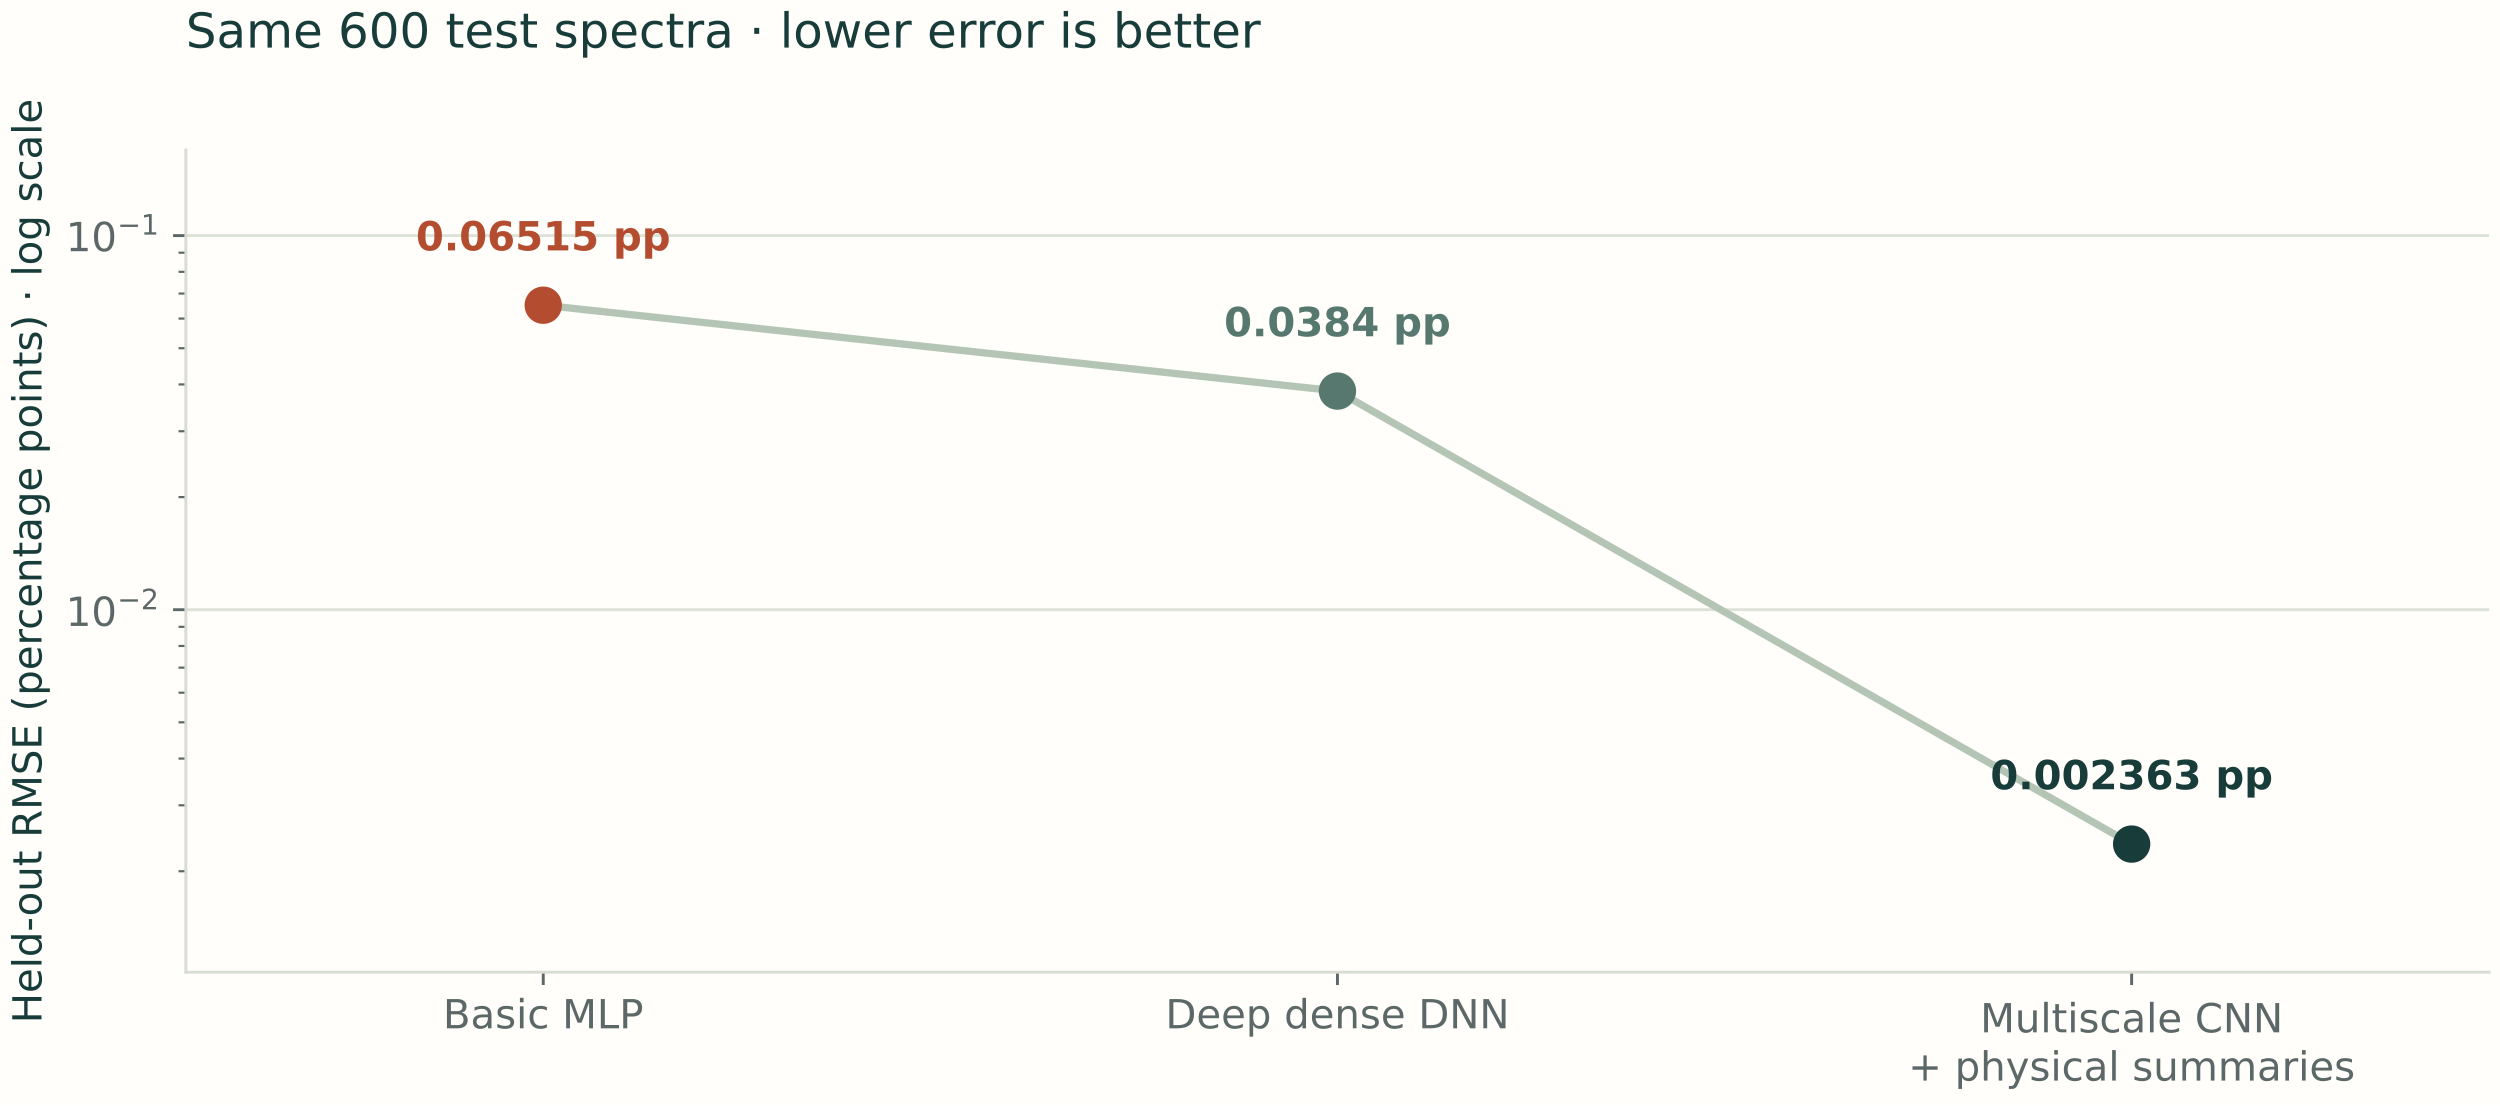
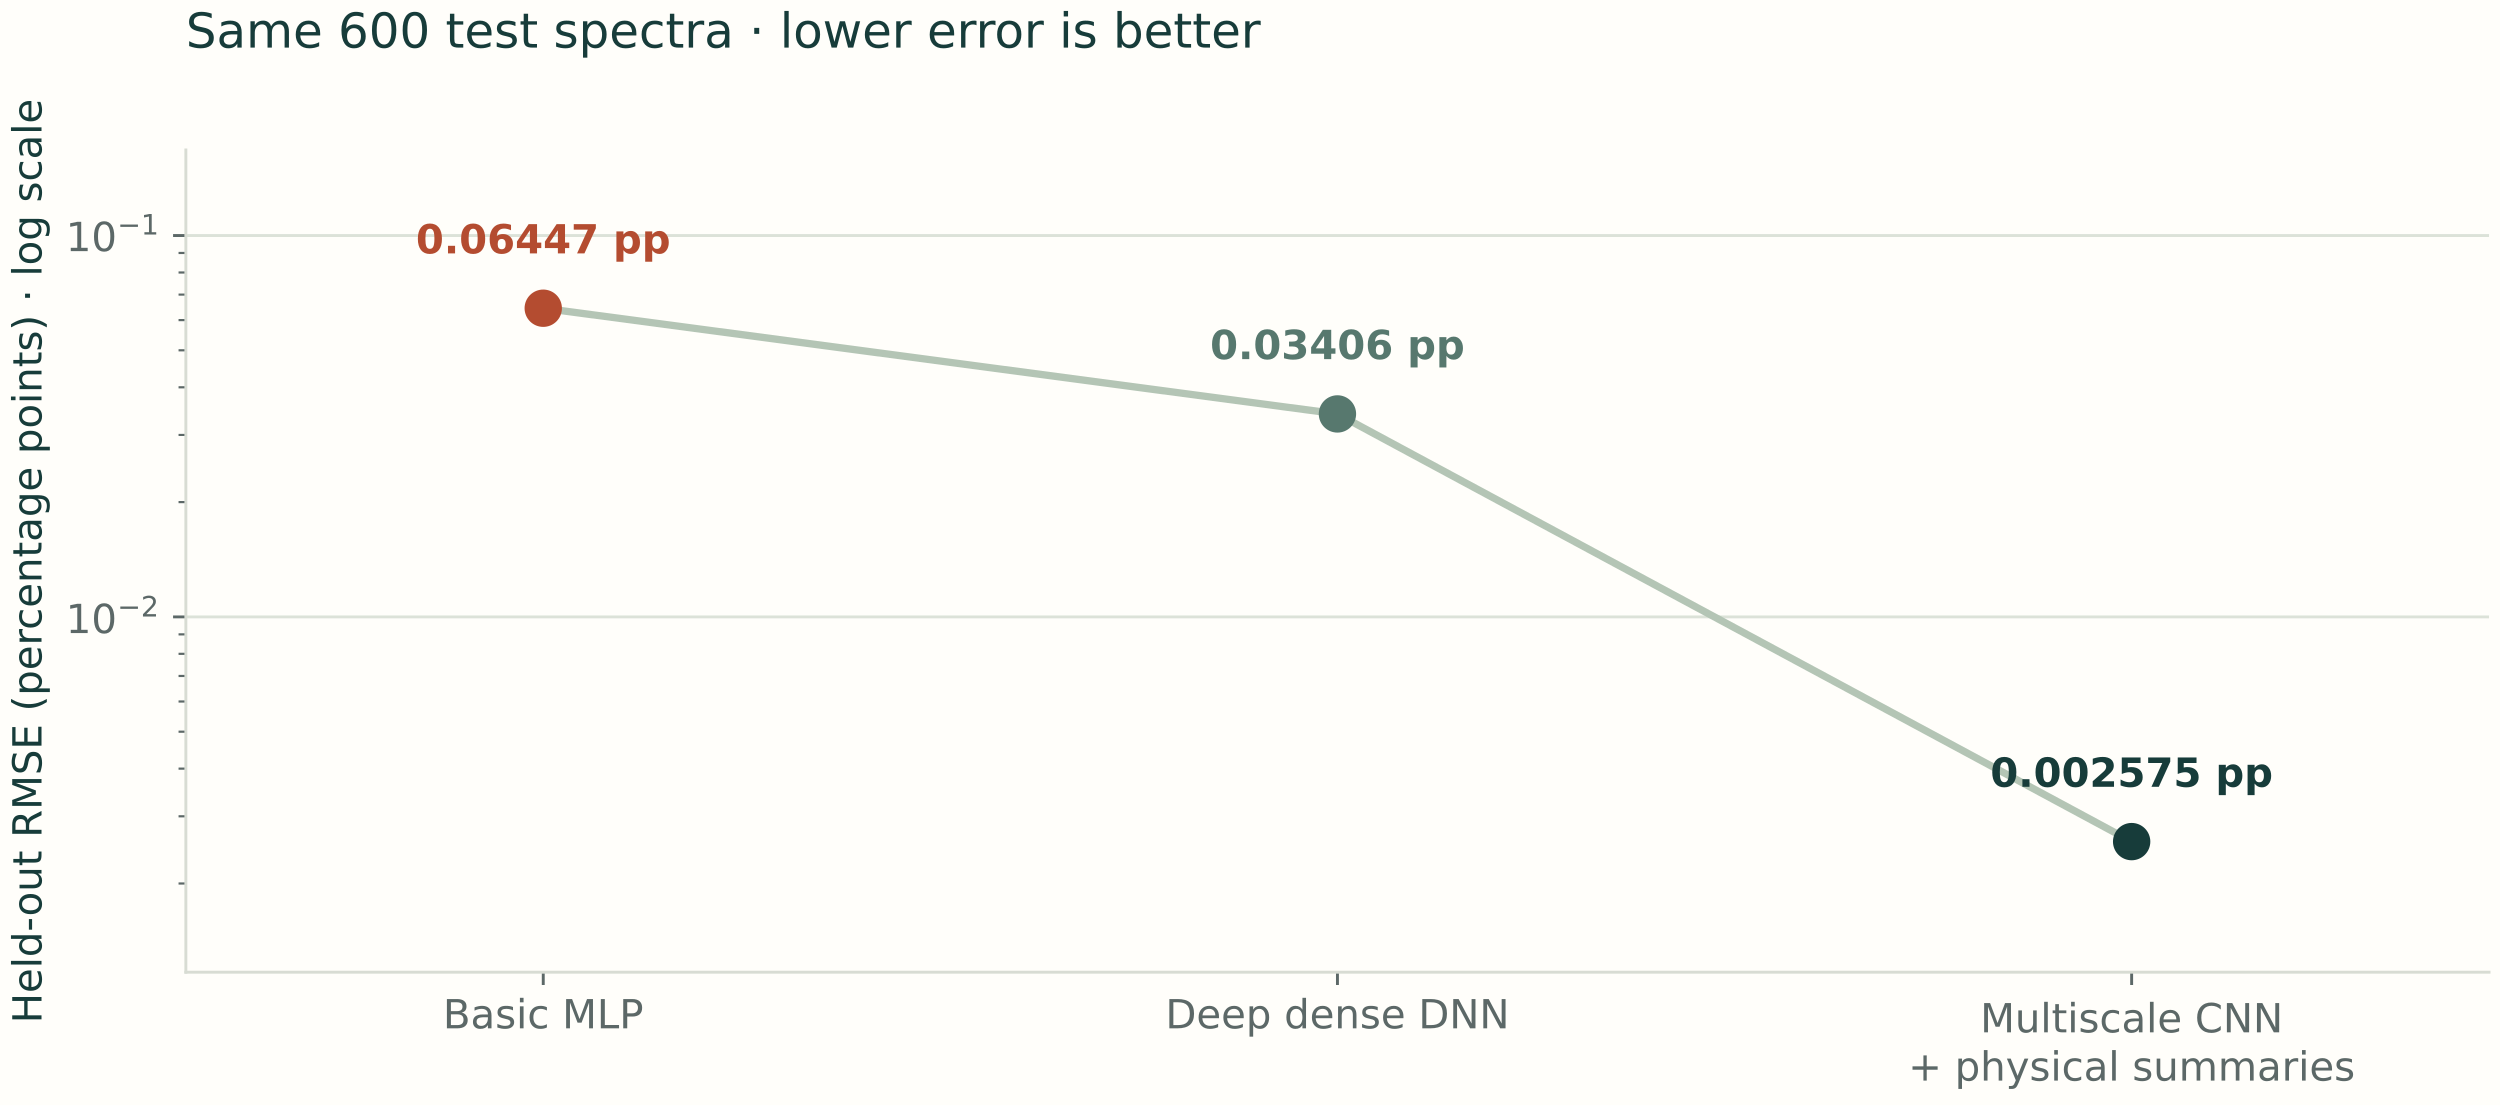
<svg xmlns="http://www.w3.org/2000/svg" xmlns:xlink="http://www.w3.org/1999/xlink" width="684pt" height="302.4pt" viewBox="0 0 684 302.4" version="1.1">
  <defs>
    <style type="text/css">*{stroke-linejoin: round; stroke-linecap: butt}</style>
  </defs>
  <g id="figure_1">
    <g id="patch_1">
      <path d="M 0 302.4 L 684 302.4 L 684 0 L 0 0 z " style="fill: #fffefa" />
    </g>
    <g id="axes_1">
      <g id="patch_2">
        <path d="M 50.851 265.994 L 681 265.994 L 681 41.03 L 50.851 41.03 z " style="fill: #fffefa" />
      </g>
      <g id="matplotlib.axis_1">
        <g id="xtick_1">
          <g id="line2d_1">
            <defs>
-               <path id="m002be615a4" d="M 0 0 L 0 3.5 " style="stroke: #5c6867; stroke-width: 0.8" />
+               <path id="me71edd55fc" d="M 0 0 L 0 3.5 " style="stroke: #5c6867; stroke-width: 0.8" />
            </defs>
            <g>
-               <use xlink:href="#m002be615a4" x="148.633" y="265.994" style="fill: #5c6867; stroke: #5c6867; stroke-width: 0.8" />
+               <use xlink:href="#me71edd55fc" x="148.633" y="265.994" style="fill: #5c6867; stroke: #5c6867; stroke-width: 0.8" />
            </g>
          </g>
          <g id="text_1">
            <text style="font-size: 11px; font-family: 'DejaVu Sans'; text-anchor: middle; fill: #5c6867" x="148.633" y="281.352" transform="rotate(-0 148.6328 281.352)">Basic MLP</text>
          </g>
        </g>
        <g id="xtick_2">
          <g id="line2d_2">
            <g>
-               <use xlink:href="#m002be615a4" x="365.925" y="265.994" style="fill: #5c6867; stroke: #5c6867; stroke-width: 0.8" />
+               <use xlink:href="#me71edd55fc" x="365.925" y="265.994" style="fill: #5c6867; stroke: #5c6867; stroke-width: 0.8" />
            </g>
          </g>
          <g id="text_2">
            <text style="font-size: 11px; font-family: 'DejaVu Sans'; text-anchor: middle; fill: #5c6867" x="365.925" y="281.352" transform="rotate(-0 365.9254 281.352)">Deep dense DNN</text>
          </g>
        </g>
        <g id="xtick_3">
          <g id="line2d_3">
            <g>
-               <use xlink:href="#m002be615a4" x="583.218" y="265.994" style="fill: #5c6867; stroke: #5c6867; stroke-width: 0.8" />
+               <use xlink:href="#me71edd55fc" x="583.218" y="265.994" style="fill: #5c6867; stroke: #5c6867; stroke-width: 0.8" />
            </g>
          </g>
          <g id="text_3">
            <text style="font-size: 11px; font-family: 'DejaVu Sans'; fill: #5c6867" transform="translate(541.785 282.4531)">Multiscale CNN</text>
            <text style="font-size: 11px; font-family: 'DejaVu Sans'; fill: #5c6867" transform="translate(522.0907 295.6561)">+ physical summaries</text>
          </g>
        </g>
      </g>
      <g id="matplotlib.axis_2">
        <g id="ytick_1">
          <g id="line2d_4">
-             <path d="M 50.851 166.815 L 681 166.815 " clip-path="url(#p47b7f64cb2)" style="fill: none; stroke: #dce2d8; stroke-width: 0.8; stroke-linecap: square" />
+             <path d="M 50.851 168.784 L 681 168.784 " clip-path="url(#paa88d5b1dd)" style="fill: none; stroke: #dce2d8; stroke-width: 0.8; stroke-linecap: square" />
          </g>
          <g id="line2d_5">
            <defs>
-               <path id="m2e61a378fe" d="M 0 0 L -3.5 0 " style="stroke: #5c6867; stroke-width: 0.8" />
+               <path id="mb8af222849" d="M 0 0 L -3.5 0 " style="stroke: #5c6867; stroke-width: 0.8" />
            </defs>
            <g>
-               <use xlink:href="#m2e61a378fe" x="50.851" y="166.815" style="fill: #5c6867; stroke: #5c6867; stroke-width: 0.8" />
+               <use xlink:href="#mb8af222849" x="50.851" y="168.784" style="fill: #5c6867; stroke: #5c6867; stroke-width: 0.8" />
            </g>
          </g>
          <g id="text_4">
-             <g style="fill: #5c6867" transform="translate(18.0011 171.985)">
+             <g style="fill: #5c6867" transform="translate(18.0011 173.9535)">
              <text>
                <tspan x="0" y="-0.737" style="font-size: 11px; font-family: 'DejaVu Sans'; fill: #5c6867">1</tspan>
                <tspan x="6.999" y="-0.737" style="font-size: 11px; font-family: 'DejaVu Sans'; fill: #5c6867">0</tspan>
                <tspan x="14.102" y="-5.28" style="font-size: 7.7px; font-family: 'DejaVu Sans'; fill: #5c6867">−</tspan>
                <tspan x="20.554" y="-5.28" style="font-size: 7.7px; font-family: 'DejaVu Sans'; fill: #5c6867">2</tspan>
              </text>
            </g>
          </g>
        </g>
        <g id="ytick_2">
          <g id="line2d_6">
-             <path d="M 50.851 64.456 L 681 64.456 " clip-path="url(#p47b7f64cb2)" style="fill: none; stroke: #dce2d8; stroke-width: 0.8; stroke-linecap: square" />
+             <path d="M 50.851 64.439 L 681 64.439 " clip-path="url(#paa88d5b1dd)" style="fill: none; stroke: #dce2d8; stroke-width: 0.8; stroke-linecap: square" />
          </g>
          <g id="line2d_7">
            <g>
-               <use xlink:href="#m2e61a378fe" x="50.851" y="64.456" style="fill: #5c6867; stroke: #5c6867; stroke-width: 0.8" />
+               <use xlink:href="#mb8af222849" x="50.851" y="64.439" style="fill: #5c6867; stroke: #5c6867; stroke-width: 0.8" />
            </g>
          </g>
          <g id="text_5">
-             <g style="fill: #5c6867" transform="translate(18.0011 69.57061)">
+             <g style="fill: #5c6867" transform="translate(18.0011 69.55355)">
              <text>
                <tspan x="0" y="-0.846" style="font-size: 11px; font-family: 'DejaVu Sans'; fill: #5c6867">1</tspan>
                <tspan x="6.999" y="-0.846" style="font-size: 11px; font-family: 'DejaVu Sans'; fill: #5c6867">0</tspan>
                <tspan x="14.102" y="-5.389" style="font-size: 7.7px; font-family: 'DejaVu Sans'; fill: #5c6867">−</tspan>
                <tspan x="20.554" y="-5.389" style="font-size: 7.7px; font-family: 'DejaVu Sans'; fill: #5c6867">1</tspan>
              </text>
            </g>
          </g>
        </g>
        <g id="ytick_3">
          <g id="line2d_8">
            <defs>
-               <path id="m83bf3b7e4f" d="M 0 0 L -2 0 " style="stroke: #5c6867; stroke-width: 0.6" />
+               <path id="mb58bc85946" d="M 0 0 L -2 0 " style="stroke: #5c6867; stroke-width: 0.6" />
            </defs>
            <g>
-               <use xlink:href="#m83bf3b7e4f" x="50.851" y="238.361" style="fill: #5c6867; stroke: #5c6867; stroke-width: 0.6" />
+               <use xlink:href="#mb58bc85946" x="50.851" y="241.718" style="fill: #5c6867; stroke: #5c6867; stroke-width: 0.6" />
            </g>
          </g>
        </g>
        <g id="ytick_4">
          <g id="line2d_9">
            <g>
-               <use xlink:href="#m83bf3b7e4f" x="50.851" y="220.337" style="fill: #5c6867; stroke: #5c6867; stroke-width: 0.6" />
+               <use xlink:href="#mb58bc85946" x="50.851" y="223.343" style="fill: #5c6867; stroke: #5c6867; stroke-width: 0.6" />
            </g>
          </g>
        </g>
        <g id="ytick_5">
          <g id="line2d_10">
            <g>
-               <use xlink:href="#m83bf3b7e4f" x="50.851" y="207.548" style="fill: #5c6867; stroke: #5c6867; stroke-width: 0.6" />
+               <use xlink:href="#mb58bc85946" x="50.851" y="210.307" style="fill: #5c6867; stroke: #5c6867; stroke-width: 0.6" />
            </g>
          </g>
        </g>
        <g id="ytick_6">
          <g id="line2d_11">
            <g>
-               <use xlink:href="#m83bf3b7e4f" x="50.851" y="197.628" style="fill: #5c6867; stroke: #5c6867; stroke-width: 0.6" />
+               <use xlink:href="#mb58bc85946" x="50.851" y="200.194" style="fill: #5c6867; stroke: #5c6867; stroke-width: 0.6" />
            </g>
          </g>
        </g>
        <g id="ytick_7">
          <g id="line2d_12">
            <g>
-               <use xlink:href="#m83bf3b7e4f" x="50.851" y="189.523" style="fill: #5c6867; stroke: #5c6867; stroke-width: 0.6" />
+               <use xlink:href="#mb58bc85946" x="50.851" y="191.932" style="fill: #5c6867; stroke: #5c6867; stroke-width: 0.6" />
            </g>
          </g>
        </g>
        <g id="ytick_8">
          <g id="line2d_13">
            <g>
-               <use xlink:href="#m83bf3b7e4f" x="50.851" y="182.671" style="fill: #5c6867; stroke: #5c6867; stroke-width: 0.6" />
+               <use xlink:href="#mb58bc85946" x="50.851" y="184.947" style="fill: #5c6867; stroke: #5c6867; stroke-width: 0.6" />
            </g>
          </g>
        </g>
        <g id="ytick_9">
          <g id="line2d_14">
            <g>
-               <use xlink:href="#m83bf3b7e4f" x="50.851" y="176.735" style="fill: #5c6867; stroke: #5c6867; stroke-width: 0.6" />
+               <use xlink:href="#mb58bc85946" x="50.851" y="178.896" style="fill: #5c6867; stroke: #5c6867; stroke-width: 0.6" />
            </g>
          </g>
        </g>
        <g id="ytick_10">
          <g id="line2d_15">
            <g>
-               <use xlink:href="#m83bf3b7e4f" x="50.851" y="171.499" style="fill: #5c6867; stroke: #5c6867; stroke-width: 0.6" />
+               <use xlink:href="#mb58bc85946" x="50.851" y="173.558" style="fill: #5c6867; stroke: #5c6867; stroke-width: 0.6" />
            </g>
          </g>
        </g>
        <g id="ytick_11">
          <g id="line2d_16">
            <g>
-               <use xlink:href="#m83bf3b7e4f" x="50.851" y="136.002" style="fill: #5c6867; stroke: #5c6867; stroke-width: 0.6" />
+               <use xlink:href="#mb58bc85946" x="50.851" y="137.373" style="fill: #5c6867; stroke: #5c6867; stroke-width: 0.6" />
            </g>
          </g>
        </g>
        <g id="ytick_12">
          <g id="line2d_17">
            <g>
-               <use xlink:href="#m83bf3b7e4f" x="50.851" y="117.977" style="fill: #5c6867; stroke: #5c6867; stroke-width: 0.6" />
+               <use xlink:href="#mb58bc85946" x="50.851" y="118.998" style="fill: #5c6867; stroke: #5c6867; stroke-width: 0.6" />
            </g>
          </g>
        </g>
        <g id="ytick_13">
          <g id="line2d_18">
            <g>
-               <use xlink:href="#m83bf3b7e4f" x="50.851" y="105.189" style="fill: #5c6867; stroke: #5c6867; stroke-width: 0.6" />
+               <use xlink:href="#mb58bc85946" x="50.851" y="105.962" style="fill: #5c6867; stroke: #5c6867; stroke-width: 0.6" />
            </g>
          </g>
        </g>
        <g id="ytick_14">
          <g id="line2d_19">
            <g>
-               <use xlink:href="#m83bf3b7e4f" x="50.851" y="95.269" style="fill: #5c6867; stroke: #5c6867; stroke-width: 0.6" />
+               <use xlink:href="#mb58bc85946" x="50.851" y="95.85" style="fill: #5c6867; stroke: #5c6867; stroke-width: 0.6" />
            </g>
          </g>
        </g>
        <g id="ytick_15">
          <g id="line2d_20">
            <g>
-               <use xlink:href="#m83bf3b7e4f" x="50.851" y="87.164" style="fill: #5c6867; stroke: #5c6867; stroke-width: 0.6" />
+               <use xlink:href="#mb58bc85946" x="50.851" y="87.587" style="fill: #5c6867; stroke: #5c6867; stroke-width: 0.6" />
            </g>
          </g>
        </g>
        <g id="ytick_16">
          <g id="line2d_21">
            <g>
-               <use xlink:href="#m83bf3b7e4f" x="50.851" y="80.311" style="fill: #5c6867; stroke: #5c6867; stroke-width: 0.6" />
+               <use xlink:href="#mb58bc85946" x="50.851" y="80.602" style="fill: #5c6867; stroke: #5c6867; stroke-width: 0.6" />
            </g>
          </g>
        </g>
        <g id="ytick_17">
          <g id="line2d_22">
            <g>
-               <use xlink:href="#m83bf3b7e4f" x="50.851" y="74.375" style="fill: #5c6867; stroke: #5c6867; stroke-width: 0.6" />
+               <use xlink:href="#mb58bc85946" x="50.851" y="74.551" style="fill: #5c6867; stroke: #5c6867; stroke-width: 0.6" />
            </g>
          </g>
        </g>
        <g id="ytick_18">
          <g id="line2d_23">
            <g>
-               <use xlink:href="#m83bf3b7e4f" x="50.851" y="69.139" style="fill: #5c6867; stroke: #5c6867; stroke-width: 0.6" />
+               <use xlink:href="#mb58bc85946" x="50.851" y="69.213" style="fill: #5c6867; stroke: #5c6867; stroke-width: 0.6" />
            </g>
          </g>
        </g>
        <g id="text_6">
          <text style="font-size: 11px; font-family: 'DejaVu Sans'; text-anchor: middle; fill: #173c3a" x="11.359" y="153.512" transform="rotate(-90 11.35852 153.512)">Held-out RMSE (percentage points) · log scale</text>
        </g>
      </g>
      <g id="line2d_24">
-         <path d="M 148.633 83.507 L 365.925 106.999 L 583.218 230.944 " clip-path="url(#p47b7f64cb2)" style="fill: none; stroke: #b4c5b5; stroke-width: 2; stroke-linecap: square" />
+         <path d="M 148.633 84.331 L 365.925 113.252 L 583.218 230.264 " clip-path="url(#paa88d5b1dd)" style="fill: none; stroke: #b4c5b5; stroke-width: 2; stroke-linecap: square" />
      </g>
      <g id="patch_3">
        <path d="M 50.851 265.994 L 50.851 41.03 " style="fill: none; stroke: #d8dcd3; stroke-width: 0.8; stroke-linejoin: miter; stroke-linecap: square" />
      </g>
      <g id="patch_4">
        <path d="M 50.851 265.994 L 681 265.994 " style="fill: none; stroke: #d8dcd3; stroke-width: 0.8; stroke-linejoin: miter; stroke-linecap: square" />
      </g>
      <g id="PathCollection_1">
        <defs>
-           <path id="m352c906698" d="M 0 4.61 C 1.223 4.61 2.395 4.124 3.26 3.26 C 4.124 2.395 4.61 1.223 4.61 0 C 4.61 -1.223 4.124 -2.395 3.26 -3.26 C 2.395 -4.124 1.223 -4.61 0 -4.61 C -1.223 -4.61 -2.395 -4.124 -3.26 -3.26 C -4.124 -2.395 -4.61 -1.223 -4.61 0 C -4.61 1.223 -4.124 2.395 -3.26 3.26 C -2.395 4.124 -1.223 4.61 0 4.61 z " style="stroke: #b44c30" />
+           <path id="m10264178ff" d="M 0 4.61 C 1.223 4.61 2.395 4.124 3.26 3.26 C 4.124 2.395 4.61 1.223 4.61 0 C 4.61 -1.223 4.124 -2.395 3.26 -3.26 C 2.395 -4.124 1.223 -4.61 0 -4.61 C -1.223 -4.61 -2.395 -4.124 -3.26 -3.26 C -4.124 -2.395 -4.61 -1.223 -4.61 0 C -4.61 1.223 -4.124 2.395 -3.26 3.26 C -2.395 4.124 -1.223 4.61 0 4.61 z " style="stroke: #b44c30" />
        </defs>
-         <g clip-path="url(#p47b7f64cb2)">
-           <use xlink:href="#m352c906698" x="148.633" y="83.507" style="fill: #b44c30; stroke: #b44c30" />
+         <g clip-path="url(#paa88d5b1dd)">
+           <use xlink:href="#m10264178ff" x="148.633" y="84.331" style="fill: #b44c30; stroke: #b44c30" />
        </g>
      </g>
      <g id="text_7">
-         <text style="font-weight: 700; font-size: 11px; font-family: 'DejaVu Sans'; text-anchor: middle; fill: #b44c30" x="148.633" y="68.507" transform="rotate(-0 148.6328 68.50661)">0.06515 pp</text>
+         <text style="font-weight: 700; font-size: 11px; font-family: 'DejaVu Sans'; text-anchor: middle; fill: #b44c30" x="148.633" y="69.331" transform="rotate(-0 148.6328 69.33056)">0.06447 pp</text>
      </g>
      <g id="PathCollection_2">
        <defs>
-           <path id="m28fe144f4a" d="M 0 4.61 C 1.223 4.61 2.395 4.124 3.26 3.26 C 4.124 2.395 4.61 1.223 4.61 0 C 4.61 -1.223 4.124 -2.395 3.26 -3.26 C 2.395 -4.124 1.223 -4.61 0 -4.61 C -1.223 -4.61 -2.395 -4.124 -3.26 -3.26 C -4.124 -2.395 -4.61 -1.223 -4.61 0 C -4.61 1.223 -4.124 2.395 -3.26 3.26 C -2.395 4.124 -1.223 4.61 0 4.61 z " style="stroke: #57786e" />
+           <path id="ma5da596753" d="M 0 4.61 C 1.223 4.61 2.395 4.124 3.26 3.26 C 4.124 2.395 4.61 1.223 4.61 0 C 4.61 -1.223 4.124 -2.395 3.26 -3.26 C 2.395 -4.124 1.223 -4.61 0 -4.61 C -1.223 -4.61 -2.395 -4.124 -3.26 -3.26 C -4.124 -2.395 -4.61 -1.223 -4.61 0 C -4.61 1.223 -4.124 2.395 -3.26 3.26 C -2.395 4.124 -1.223 4.61 0 4.61 z " style="stroke: #57786e" />
        </defs>
-         <g clip-path="url(#p47b7f64cb2)">
-           <use xlink:href="#m28fe144f4a" x="365.925" y="106.999" style="fill: #57786e; stroke: #57786e" />
+         <g clip-path="url(#paa88d5b1dd)">
+           <use xlink:href="#ma5da596753" x="365.925" y="113.252" style="fill: #57786e; stroke: #57786e" />
        </g>
      </g>
      <g id="text_8">
-         <text style="font-weight: 700; font-size: 11px; font-family: 'DejaVu Sans'; text-anchor: middle; fill: #57786e" x="365.925" y="91.999" transform="rotate(-0 365.9254 91.99895)">0.0384 pp</text>
+         <text style="font-weight: 700; font-size: 11px; font-family: 'DejaVu Sans'; text-anchor: middle; fill: #57786e" x="365.925" y="98.252" transform="rotate(-0 365.9254 98.25176)">0.03406 pp</text>
      </g>
      <g id="PathCollection_3">
        <defs>
-           <path id="ma3a7d9db33" d="M 0 4.61 C 1.223 4.61 2.395 4.124 3.26 3.26 C 4.124 2.395 4.61 1.223 4.61 0 C 4.61 -1.223 4.124 -2.395 3.26 -3.26 C 2.395 -4.124 1.223 -4.61 0 -4.61 C -1.223 -4.61 -2.395 -4.124 -3.26 -3.26 C -4.124 -2.395 -4.61 -1.223 -4.61 0 C -4.61 1.223 -4.124 2.395 -3.26 3.26 C -2.395 4.124 -1.223 4.61 0 4.61 z " style="stroke: #173c3a" />
+           <path id="m31a084df7c" d="M 0 4.61 C 1.223 4.61 2.395 4.124 3.26 3.26 C 4.124 2.395 4.61 1.223 4.61 0 C 4.61 -1.223 4.124 -2.395 3.26 -3.26 C 2.395 -4.124 1.223 -4.61 0 -4.61 C -1.223 -4.61 -2.395 -4.124 -3.26 -3.26 C -4.124 -2.395 -4.61 -1.223 -4.61 0 C -4.61 1.223 -4.124 2.395 -3.26 3.26 C -2.395 4.124 -1.223 4.61 0 4.61 z " style="stroke: #173c3a" />
        </defs>
-         <g clip-path="url(#p47b7f64cb2)">
-           <use xlink:href="#ma3a7d9db33" x="583.218" y="230.944" style="fill: #173c3a; stroke: #173c3a" />
+         <g clip-path="url(#paa88d5b1dd)">
+           <use xlink:href="#m31a084df7c" x="583.218" y="230.264" style="fill: #173c3a; stroke: #173c3a" />
        </g>
      </g>
      <g id="text_9">
-         <text style="font-weight: 700; font-size: 11px; font-family: 'DejaVu Sans'; text-anchor: middle; fill: #173c3a" x="583.218" y="215.944" transform="rotate(-0 583.2181 215.9436)">0.002363 pp</text>
+         <text style="font-weight: 700; font-size: 11px; font-family: 'DejaVu Sans'; text-anchor: middle; fill: #173c3a" x="583.218" y="215.264" transform="rotate(-0 583.2181 215.2637)">0.002575 pp</text>
      </g>
      <g id="text_10">
        <text style="font-size: 13.2px; font-family: 'DejaVu Sans'; text-anchor: start; fill: #173c3a" x="50.851" y="13.03" transform="rotate(-0 50.8511 13.03018)">Same 600 test spectra · lower error is better</text>
      </g>
    </g>
  </g>
  <defs>
-     <clipPath id="p47b7f64cb2">
+     <clipPath id="paa88d5b1dd">
      <rect x="50.851" y="41.03" width="630.149" height="224.964" />
    </clipPath>
  </defs>
</svg>
